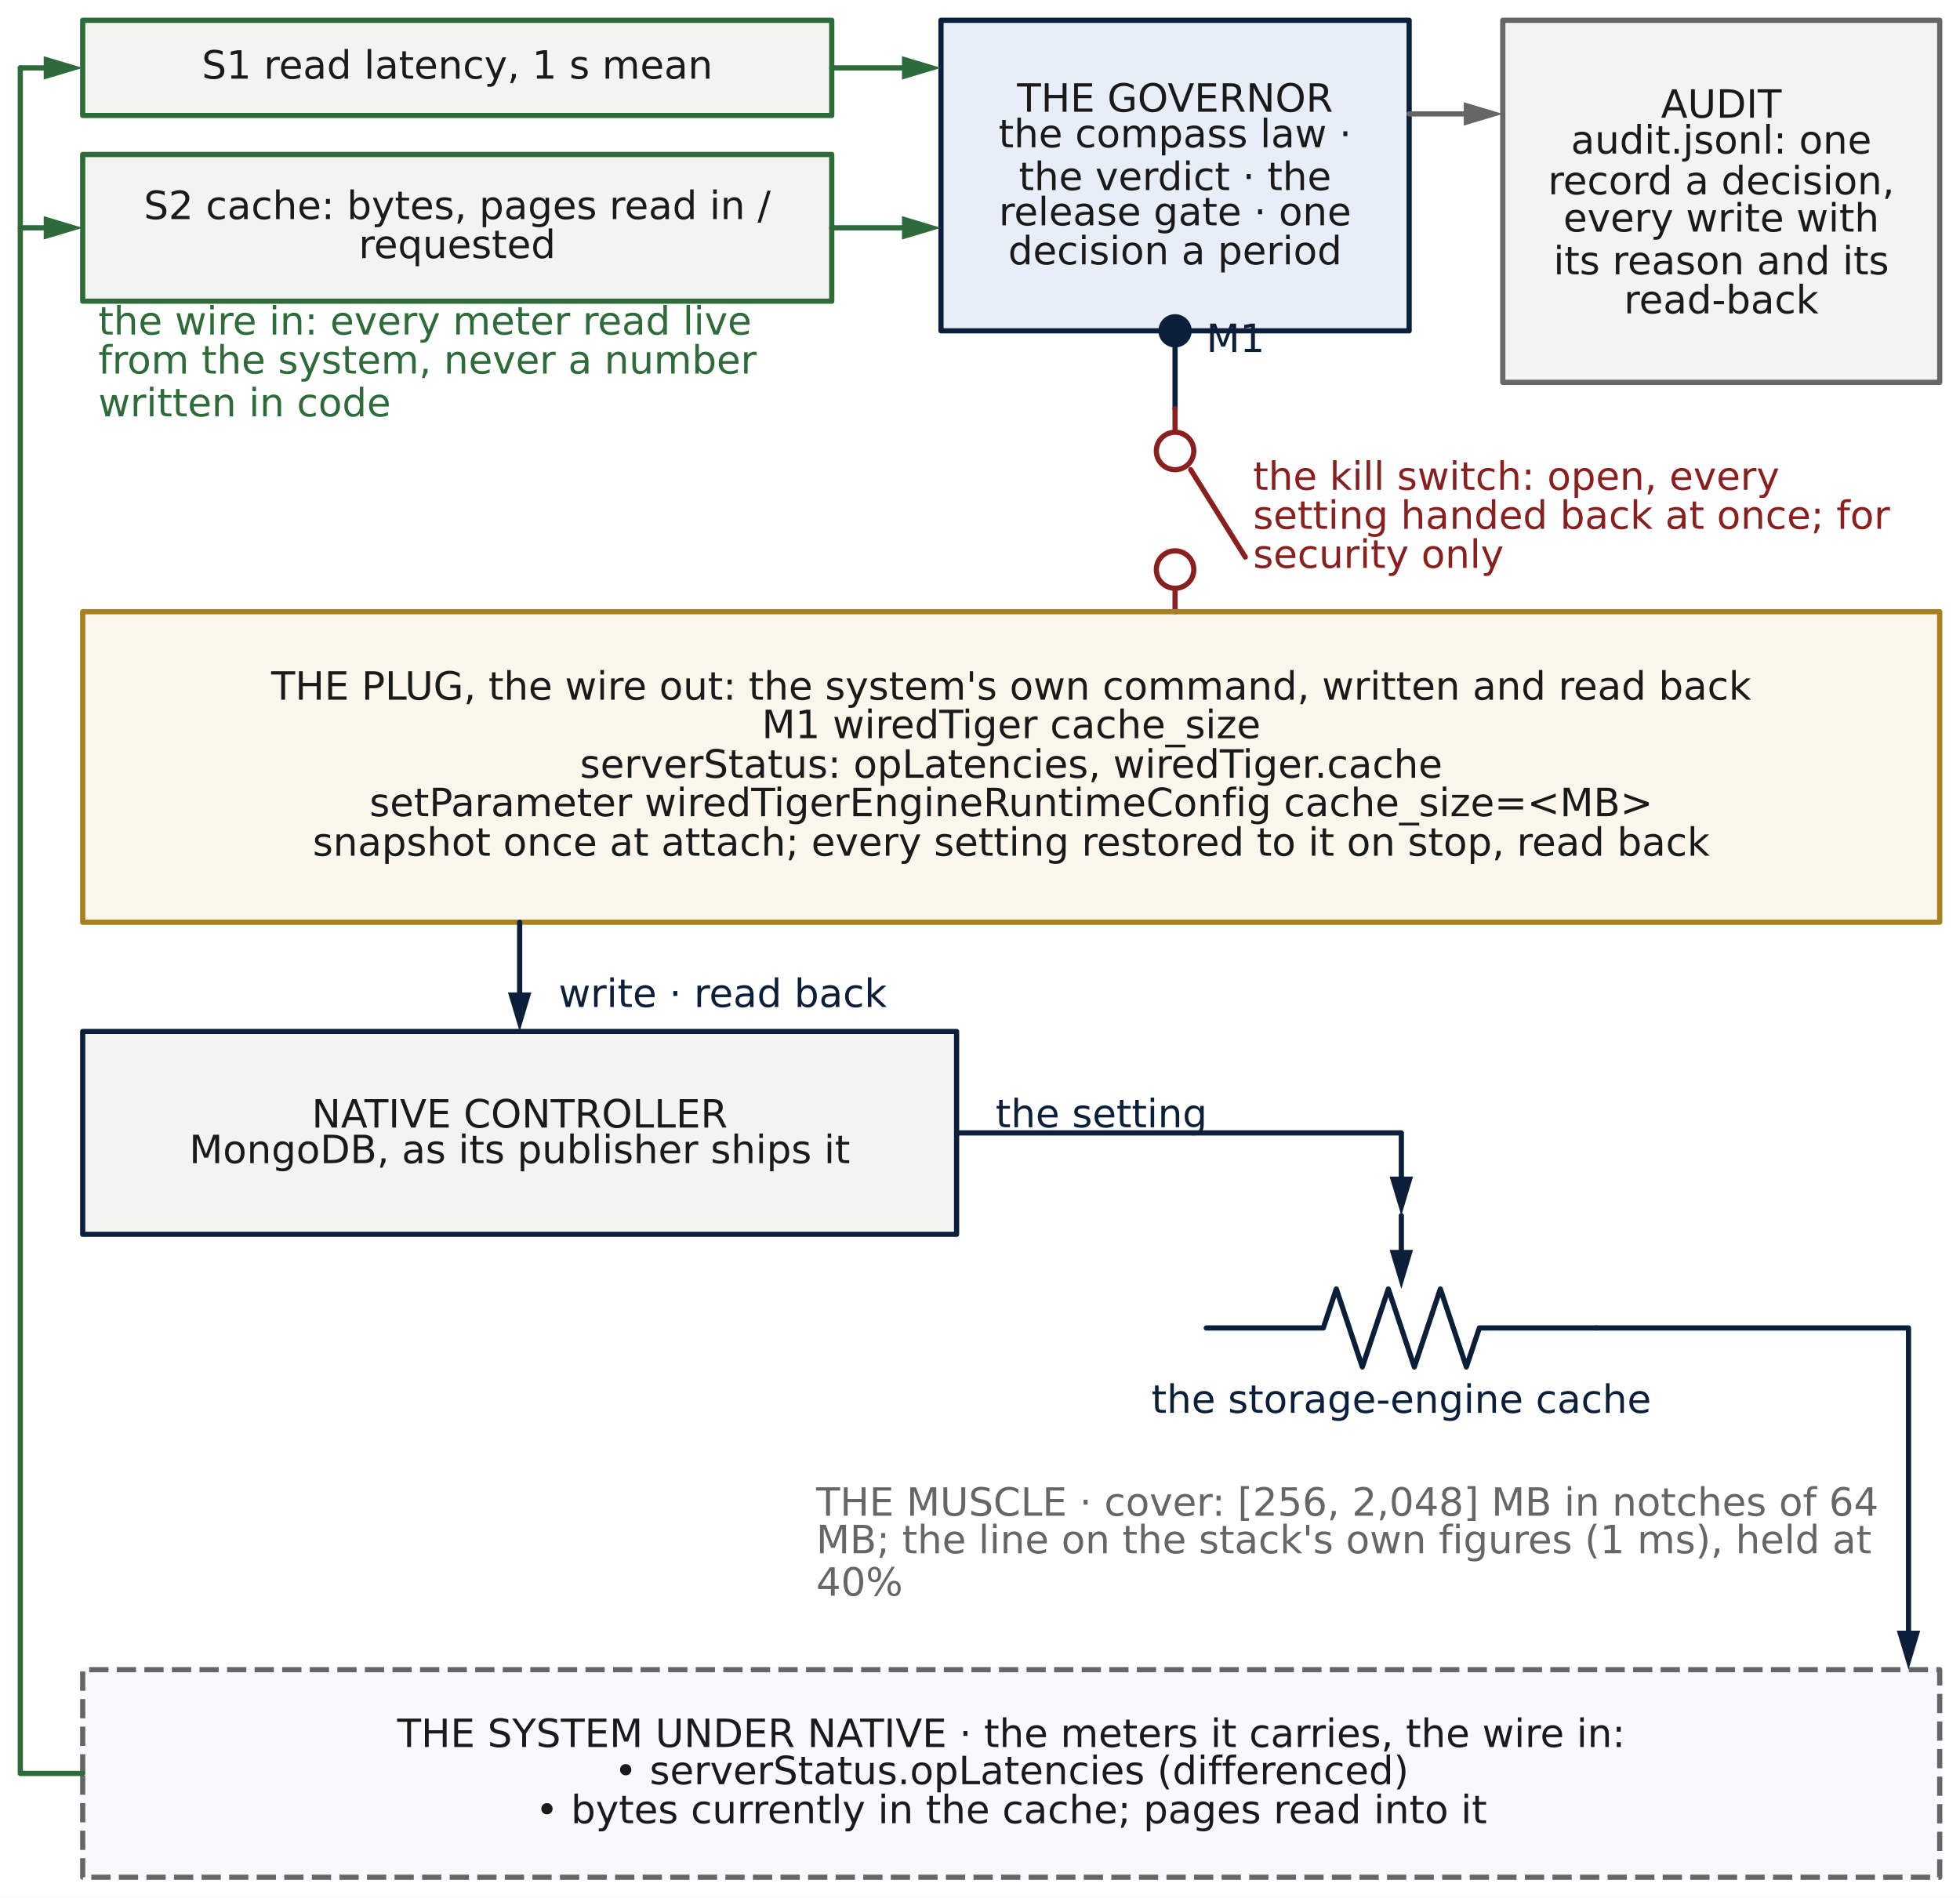
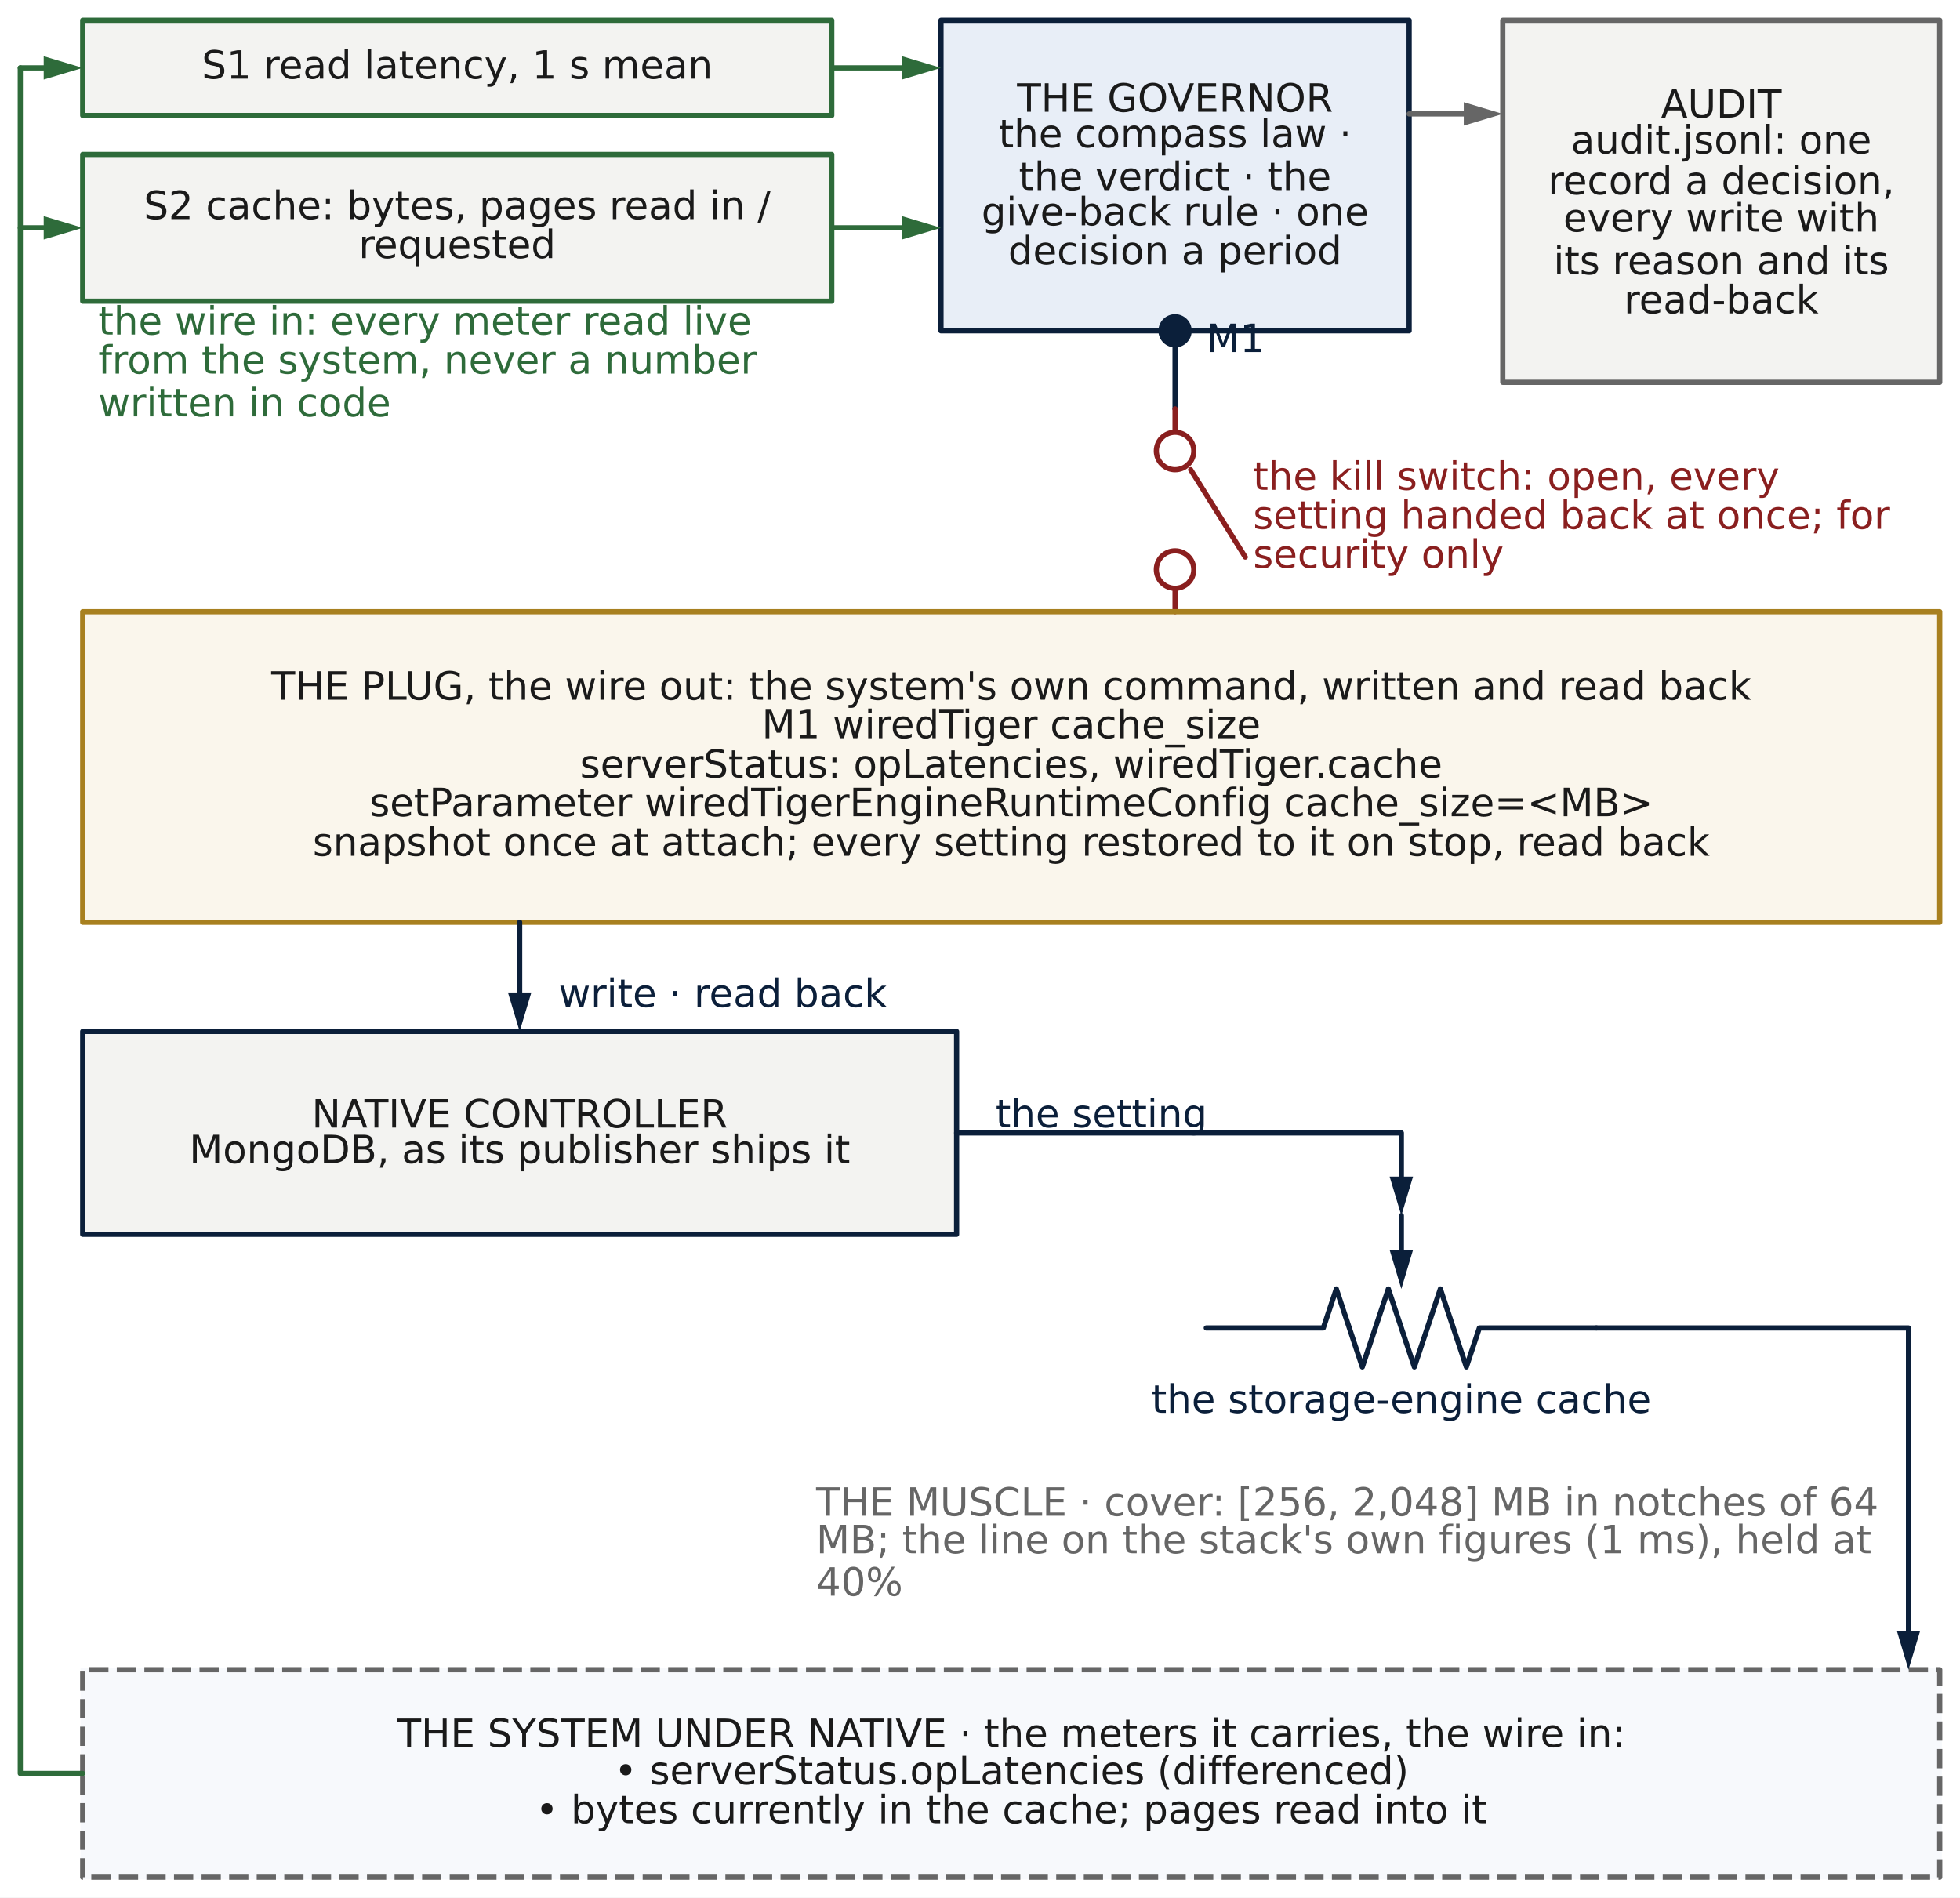
<svg xmlns="http://www.w3.org/2000/svg" width="452.16pt" height="437.76pt" viewBox="0 0 452.16 437.76" version="1.1">
  <defs>
    <style type="text/css">*{stroke-linejoin: round; stroke-linecap: butt}</style>
  </defs>
  <g id="figure_1">
    <g id="patch_1">
      <path d="M 0 437.76  L 452.16 437.76  L 452.16 0  L 0 0  z " style="fill: #ffffff" />
    </g>
    <g id="axes_1">
      <g id="patch_2">
-         <path d="M 217.08 40.5  L 217.08 4.68  L 325.08 4.68  L 325.08 76.32  L 217.08 76.32  z " clip-path="url(#p6c96bd3d50)" style="fill: #e8eef7; stroke: #e8eef7; stroke-linejoin: miter" />
+         <path d="M 217.08 40.5  L 217.08 4.68  L 325.08 4.68  L 325.08 76.32  L 217.08 76.32  z " clip-path="url(#pd5f9abe6d3)" style="fill: #e8eef7; stroke: #e8eef7; stroke-linejoin: miter" />
      </g>
      <g id="patch_3">
-         <path d="M 19.08 15.66  L 19.08 4.68  L 191.88 4.68  L 191.88 26.64  L 19.08 26.64  z " clip-path="url(#p6c96bd3d50)" style="fill: #f3f3f1; stroke: #f3f3f1; stroke-linejoin: miter" />
+         <path d="M 19.08 15.66  L 19.08 4.68  L 191.88 4.68  L 191.88 26.64  L 19.08 26.64  z " clip-path="url(#pd5f9abe6d3)" style="fill: #f3f3f1; stroke: #f3f3f1; stroke-linejoin: miter" />
      </g>
      <g id="patch_4">
-         <path d="M 19.08 52.56  L 19.08 35.64  L 191.88 35.64  L 191.88 69.48  L 19.08 69.48  z " clip-path="url(#p6c96bd3d50)" style="fill: #f3f3f1; stroke: #f3f3f1; stroke-linejoin: miter" />
+         <path d="M 19.08 52.56  L 19.08 35.64  L 191.88 35.64  L 191.88 69.48  L 19.08 69.48  z " clip-path="url(#pd5f9abe6d3)" style="fill: #f3f3f1; stroke: #f3f3f1; stroke-linejoin: miter" />
      </g>
      <g id="patch_5">
-         <path d="M 346.68 46.44  L 346.68 4.68  L 447.48 4.68  L 447.48 88.2  L 346.68 88.2  z " clip-path="url(#p6c96bd3d50)" style="fill: #f3f3f1; stroke: #f3f3f1; stroke-linejoin: miter" />
+         <path d="M 346.68 46.44  L 346.68 4.68  L 447.48 4.68  L 447.48 88.2  L 346.68 88.2  z " clip-path="url(#pd5f9abe6d3)" style="fill: #f3f3f1; stroke: #f3f3f1; stroke-linejoin: miter" />
      </g>
      <g id="patch_6">
-         <path d="M 19.08 176.94  L 19.08 141.12  L 447.48 141.12  L 447.48 212.76  L 19.08 212.76  z " clip-path="url(#p6c96bd3d50)" style="fill: #faf6ec; stroke: #faf6ec; stroke-linejoin: miter" />
+         <path d="M 19.08 176.94  L 19.08 141.12  L 447.48 141.12  L 447.48 212.76  L 19.08 212.76  z " clip-path="url(#pd5f9abe6d3)" style="fill: #faf6ec; stroke: #faf6ec; stroke-linejoin: miter" />
      </g>
      <g id="patch_7">
-         <path d="M 19.08 261.36  L 19.08 237.96  L 220.68 237.96  L 220.68 284.76  L 19.08 284.76  z " clip-path="url(#p6c96bd3d50)" style="fill: #f3f3f1; stroke: #f3f3f1; stroke-linejoin: miter" />
+         <path d="M 19.08 261.36  L 19.08 237.96  L 220.68 237.96  L 220.68 284.76  L 19.08 284.76  z " clip-path="url(#pd5f9abe6d3)" style="fill: #f3f3f1; stroke: #f3f3f1; stroke-linejoin: miter" />
      </g>
      <g id="patch_8">
-         <path d="M 19.08 409.14  L 19.08 385.2  L 447.48 385.2  L 447.48 433.08  L 19.08 433.08  z " clip-path="url(#p6c96bd3d50)" style="fill: #f7f9fc; stroke: #f7f9fc; stroke-linejoin: miter" />
+         <path d="M 19.08 409.14  L 19.08 385.2  L 447.48 385.2  L 447.48 433.08  L 19.08 433.08  z " clip-path="url(#pd5f9abe6d3)" style="fill: #f7f9fc; stroke: #f7f9fc; stroke-linejoin: miter" />
      </g>
      <g id="line2d_1">
-         <path d="M 217.08 40.5  L 217.08 4.68  L 325.08 4.68  L 325.08 76.32  L 217.08 76.32  L 217.08 40.5  " clip-path="url(#p6c96bd3d50)" style="fill: none; stroke: #0b1f3a; stroke-width: 1.2; stroke-linecap: round" />
+         <path d="M 217.08 40.5  L 217.08 4.68  L 325.08 4.68  L 325.08 76.32  L 217.08 76.32  L 217.08 40.5  " clip-path="url(#pd5f9abe6d3)" style="fill: none; stroke: #0b1f3a; stroke-width: 1.2; stroke-linecap: round" />
      </g>
      <g id="line2d_2">
-         <path d="M 19.08 15.66  L 19.08 4.68  L 191.88 4.68  L 191.88 26.64  L 19.08 26.64  L 19.08 15.66  " clip-path="url(#p6c96bd3d50)" style="fill: none; stroke: #2e6b3a; stroke-width: 1.2; stroke-linecap: round" />
+         <path d="M 19.08 15.66  L 19.08 4.68  L 191.88 4.68  L 191.88 26.64  L 19.08 26.64  L 19.08 15.66  " clip-path="url(#pd5f9abe6d3)" style="fill: none; stroke: #2e6b3a; stroke-width: 1.2; stroke-linecap: round" />
      </g>
      <g id="line2d_3">
-         <path d="M 191.88 15.66  L 208.08 15.66  " clip-path="url(#p6c96bd3d50)" style="fill: none; stroke: #2e6b3a; stroke-width: 1.2; stroke-linecap: round" />
+         <path d="M 191.88 15.66  L 208.08 15.66  " clip-path="url(#pd5f9abe6d3)" style="fill: none; stroke: #2e6b3a; stroke-width: 1.2; stroke-linecap: round" />
      </g>
      <g id="patch_9">
-         <path d="M 208.08 12.96  L 217.08 15.66  L 208.08 18.36  z " clip-path="url(#p6c96bd3d50)" style="fill: #2e6b3a" />
+         <path d="M 208.08 12.96  L 217.08 15.66  L 208.08 18.36  z " clip-path="url(#pd5f9abe6d3)" style="fill: #2e6b3a" />
      </g>
      <g id="line2d_4">
-         <path d="M 19.08 52.56  L 19.08 35.64  L 191.88 35.64  L 191.88 69.48  L 19.08 69.48  L 19.08 52.56  " clip-path="url(#p6c96bd3d50)" style="fill: none; stroke: #2e6b3a; stroke-width: 1.2; stroke-linecap: round" />
+         <path d="M 19.08 52.56  L 19.08 35.64  L 191.88 35.64  L 191.88 69.48  L 19.08 69.48  L 19.08 52.56  " clip-path="url(#pd5f9abe6d3)" style="fill: none; stroke: #2e6b3a; stroke-width: 1.2; stroke-linecap: round" />
      </g>
      <g id="line2d_5">
-         <path d="M 191.88 52.56  L 208.08 52.56  " clip-path="url(#p6c96bd3d50)" style="fill: none; stroke: #2e6b3a; stroke-width: 1.2; stroke-linecap: round" />
+         <path d="M 191.88 52.56  L 208.08 52.56  " clip-path="url(#pd5f9abe6d3)" style="fill: none; stroke: #2e6b3a; stroke-width: 1.2; stroke-linecap: round" />
      </g>
      <g id="patch_10">
-         <path d="M 208.08 49.86  L 217.08 52.56  L 208.08 55.26  z " clip-path="url(#p6c96bd3d50)" style="fill: #2e6b3a" />
+         <path d="M 208.08 49.86  L 217.08 52.56  L 208.08 55.26  z " clip-path="url(#pd5f9abe6d3)" style="fill: #2e6b3a" />
      </g>
      <g id="line2d_6">
-         <path d="M 346.68 46.44  L 346.68 4.68  L 447.48 4.68  L 447.48 88.2  L 346.68 88.2  L 346.68 46.44  " clip-path="url(#p6c96bd3d50)" style="fill: none; stroke: #666666; stroke-width: 1.2; stroke-linecap: round" />
+         <path d="M 346.68 46.44  L 346.68 4.68  L 447.48 4.68  L 447.48 88.2  L 346.68 88.2  L 346.68 46.44  " clip-path="url(#pd5f9abe6d3)" style="fill: none; stroke: #666666; stroke-width: 1.2; stroke-linecap: round" />
      </g>
      <g id="line2d_7">
-         <path d="M 325.08 26.28  L 337.68 26.28  " clip-path="url(#p6c96bd3d50)" style="fill: none; stroke: #666666; stroke-width: 1.2; stroke-linecap: round" />
+         <path d="M 325.08 26.28  L 337.68 26.28  " clip-path="url(#pd5f9abe6d3)" style="fill: none; stroke: #666666; stroke-width: 1.2; stroke-linecap: round" />
      </g>
      <g id="patch_11">
-         <path d="M 337.68 23.58  L 346.68 26.28  L 337.68 28.98  z " clip-path="url(#p6c96bd3d50)" style="fill: #666666" />
+         <path d="M 337.68 23.58  L 346.68 26.28  L 337.68 28.98  z " clip-path="url(#pd5f9abe6d3)" style="fill: #666666" />
      </g>
      <g id="line2d_8">
-         <path d="M 271.08 76.32  L 271.08 85.32  L 271.08 94.32  " clip-path="url(#p6c96bd3d50)" style="fill: none; stroke: #0b1f3a; stroke-width: 1.2; stroke-linecap: round" />
+         <path d="M 271.08 76.32  L 271.08 85.32  L 271.08 94.32  " clip-path="url(#pd5f9abe6d3)" style="fill: none; stroke: #0b1f3a; stroke-width: 1.2; stroke-linecap: round" />
      </g>
      <g id="line2d_9">
-         <path d="M 271.08 94.32  L 271.08 99.72  M 274.68 108.36  L 287.28 128.52  M 271.08 135.72  L 271.08 141.12  " clip-path="url(#p6c96bd3d50)" style="fill: none; stroke: #8a1f1f; stroke-width: 1.2; stroke-linecap: round" />
+         <path d="M 271.08 94.32  L 271.08 99.72  M 274.68 108.36  L 287.28 128.52  M 271.08 135.72  L 271.08 141.12  " clip-path="url(#pd5f9abe6d3)" style="fill: none; stroke: #8a1f1f; stroke-width: 1.2; stroke-linecap: round" />
      </g>
      <g id="line2d_10">
-         <path d="M 19.08 176.94  L 19.08 141.12  L 447.48 141.12  L 447.48 212.76  L 19.08 212.76  L 19.08 176.94  " clip-path="url(#p6c96bd3d50)" style="fill: none; stroke: #a8801f; stroke-width: 1.2; stroke-linecap: round" />
+         <path d="M 19.08 176.94  L 19.08 141.12  L 447.48 141.12  L 447.48 212.76  L 19.08 212.76  L 19.08 176.94  " clip-path="url(#pd5f9abe6d3)" style="fill: none; stroke: #a8801f; stroke-width: 1.2; stroke-linecap: round" />
      </g>
      <g id="line2d_11">
-         <path d="M 19.08 261.36  L 19.08 237.96  L 220.68 237.96  L 220.68 284.76  L 19.08 284.76  L 19.08 261.36  " clip-path="url(#p6c96bd3d50)" style="fill: none; stroke: #0b1f3a; stroke-width: 1.2; stroke-linecap: round" />
+         <path d="M 19.08 261.36  L 19.08 237.96  L 220.68 237.96  L 220.68 284.76  L 19.08 284.76  L 19.08 261.36  " clip-path="url(#pd5f9abe6d3)" style="fill: none; stroke: #0b1f3a; stroke-width: 1.2; stroke-linecap: round" />
      </g>
      <g id="line2d_12">
-         <path d="M 119.88 212.76  L 119.88 228.96  " clip-path="url(#p6c96bd3d50)" style="fill: none; stroke: #0b1f3a; stroke-width: 1.2; stroke-linecap: round" />
+         <path d="M 119.88 212.76  L 119.88 228.96  " clip-path="url(#pd5f9abe6d3)" style="fill: none; stroke: #0b1f3a; stroke-width: 1.2; stroke-linecap: round" />
      </g>
      <g id="patch_12">
-         <path d="M 122.58 228.96  L 119.88 237.96  L 117.18 228.96  z " clip-path="url(#p6c96bd3d50)" style="fill: #0b1f3a" />
+         <path d="M 122.58 228.96  L 119.88 237.96  L 117.18 228.96  z " clip-path="url(#pd5f9abe6d3)" style="fill: #0b1f3a" />
      </g>
      <g id="line2d_13">
-         <path d="M 278.28 306.36  L 305.28 306.36  L 308.28 297.36  L 314.28 315.36  L 320.28 297.36  L 326.28 315.36  L 332.28 297.36  L 338.28 315.36  L 341.28 306.36  L 368.28 306.36  " clip-path="url(#p6c96bd3d50)" style="fill: none; stroke: #0b1f3a; stroke-width: 1.2; stroke-linecap: round" />
+         <path d="M 278.28 306.36  L 305.28 306.36  L 308.28 297.36  L 314.28 315.36  L 320.28 297.36  L 326.28 315.36  L 332.28 297.36  L 338.28 315.36  L 341.28 306.36  L 368.28 306.36  " clip-path="url(#pd5f9abe6d3)" style="fill: none; stroke: #0b1f3a; stroke-width: 1.2; stroke-linecap: round" />
      </g>
      <g id="line2d_14">
-         <path d="M 323.28 280.44  L 323.28 288.36  " clip-path="url(#p6c96bd3d50)" style="fill: none; stroke: #0b1f3a; stroke-width: 1.2; stroke-linecap: round" />
+         <path d="M 323.28 280.44  L 323.28 288.36  " clip-path="url(#pd5f9abe6d3)" style="fill: none; stroke: #0b1f3a; stroke-width: 1.2; stroke-linecap: round" />
      </g>
      <g id="patch_13">
-         <path d="M 325.98 288.36  L 323.28 297.36  L 320.58 288.36  z " clip-path="url(#p6c96bd3d50)" style="fill: #0b1f3a" />
+         <path d="M 325.98 288.36  L 323.28 297.36  L 320.58 288.36  z " clip-path="url(#pd5f9abe6d3)" style="fill: #0b1f3a" />
      </g>
      <g id="line2d_15">
-         <path d="M 220.68 261.36  L 323.28 261.36  L 323.28 271.44  " clip-path="url(#p6c96bd3d50)" style="fill: none; stroke: #0b1f3a; stroke-width: 1.2; stroke-linecap: round" />
+         <path d="M 220.68 261.36  L 323.28 261.36  L 323.28 271.44  " clip-path="url(#pd5f9abe6d3)" style="fill: none; stroke: #0b1f3a; stroke-width: 1.2; stroke-linecap: round" />
      </g>
      <g id="patch_14">
-         <path d="M 325.98 271.44  L 323.28 280.44  L 320.58 271.44  z " clip-path="url(#p6c96bd3d50)" style="fill: #0b1f3a" />
+         <path d="M 325.98 271.44  L 323.28 280.44  L 320.58 271.44  z " clip-path="url(#pd5f9abe6d3)" style="fill: #0b1f3a" />
      </g>
      <g id="line2d_16">
-         <path d="M 19.08 409.14  L 19.08 385.2  L 447.48 385.2  L 447.48 433.08  L 19.08 433.08  L 19.08 409.14  " clip-path="url(#p6c96bd3d50)" style="fill: none; stroke-dasharray: 4.44,1.92; stroke-dashoffset: 0; stroke: #666666; stroke-width: 1.2" />
+         <path d="M 19.08 409.14  L 19.08 385.2  L 447.48 385.2  L 447.48 433.08  L 19.08 433.08  L 19.08 409.14  " clip-path="url(#pd5f9abe6d3)" style="fill: none; stroke-dasharray: 4.44,1.92; stroke-dashoffset: 0; stroke: #666666; stroke-width: 1.2" />
      </g>
      <g id="line2d_17">
-         <path d="M 368.28 306.36  L 440.28 306.36  L 440.28 376.2  " clip-path="url(#p6c96bd3d50)" style="fill: none; stroke: #0b1f3a; stroke-width: 1.2; stroke-linecap: round" />
+         <path d="M 368.28 306.36  L 440.28 306.36  L 440.28 376.2  " clip-path="url(#pd5f9abe6d3)" style="fill: none; stroke: #0b1f3a; stroke-width: 1.2; stroke-linecap: round" />
      </g>
      <g id="patch_15">
-         <path d="M 442.98 376.2  L 440.28 385.2  L 437.58 376.2  z " clip-path="url(#p6c96bd3d50)" style="fill: #0b1f3a" />
+         <path d="M 442.98 376.2  L 440.28 385.2  L 437.58 376.2  z " clip-path="url(#pd5f9abe6d3)" style="fill: #0b1f3a" />
      </g>
      <g id="line2d_18">
-         <path d="M 19.08 409.14  L 4.68 409.14  L 4.68 15.66  " clip-path="url(#p6c96bd3d50)" style="fill: none; stroke: #2e6b3a; stroke-width: 1.2; stroke-linecap: round" />
+         <path d="M 19.08 409.14  L 4.68 409.14  L 4.68 15.66  " clip-path="url(#pd5f9abe6d3)" style="fill: none; stroke: #2e6b3a; stroke-width: 1.2; stroke-linecap: round" />
      </g>
      <g id="line2d_19">
-         <path d="M 4.68 15.66  L 10.08 15.66  " clip-path="url(#p6c96bd3d50)" style="fill: none; stroke: #2e6b3a; stroke-width: 1.2; stroke-linecap: round" />
+         <path d="M 4.68 15.66  L 10.08 15.66  " clip-path="url(#pd5f9abe6d3)" style="fill: none; stroke: #2e6b3a; stroke-width: 1.2; stroke-linecap: round" />
      </g>
      <g id="patch_16">
-         <path d="M 10.08 12.96  L 19.08 15.66  L 10.08 18.36  z " clip-path="url(#p6c96bd3d50)" style="fill: #2e6b3a" />
+         <path d="M 10.08 12.96  L 19.08 15.66  L 10.08 18.36  z " clip-path="url(#pd5f9abe6d3)" style="fill: #2e6b3a" />
      </g>
      <g id="line2d_20">
-         <path d="M 4.68 52.56  L 10.08 52.56  " clip-path="url(#p6c96bd3d50)" style="fill: none; stroke: #2e6b3a; stroke-width: 1.2; stroke-linecap: round" />
+         <path d="M 4.68 52.56  L 10.08 52.56  " clip-path="url(#pd5f9abe6d3)" style="fill: none; stroke: #2e6b3a; stroke-width: 1.2; stroke-linecap: round" />
      </g>
      <g id="patch_17">
-         <path d="M 10.08 49.86  L 19.08 52.56  L 10.08 55.26  z " clip-path="url(#p6c96bd3d50)" style="fill: #2e6b3a" />
+         <path d="M 10.08 49.86  L 19.08 52.56  L 10.08 55.26  z " clip-path="url(#pd5f9abe6d3)" style="fill: #2e6b3a" />
      </g>
      <g id="text_1">
        <text style="font-size: 9px; font-family: 'DejaVu Sans'; fill: #1a1a1a" transform="translate(234.6391 25.77586)">THE GOVERNOR</text>
        <text style="font-size: 9px; font-family: 'DejaVu Sans'; fill: #1a1a1a" transform="translate(230.3726 33.98344)">the compass law ·</text>
        <text style="font-size: 9px; font-family: 'DejaVu Sans'; fill: #1a1a1a" transform="translate(235.0406 43.85531)">the verdict · the</text>
-         <text style="font-size: 9px; font-family: 'DejaVu Sans'; fill: #1a1a1a" transform="translate(230.4281 51.98344)">release gate · one</text>
+         <text style="font-size: 9px; font-family: 'DejaVu Sans'; fill: #1a1a1a" transform="translate(226.407 51.98344)">give-back rule · one</text>
        <text style="font-size: 9px; font-family: 'DejaVu Sans'; fill: #1a1a1a" transform="translate(232.5762 60.98344)">decision a period</text>
      </g>
      <g id="text_2">
        <text style="font-size: 9px; font-family: 'DejaVu Sans'; text-anchor: middle; fill: #1a1a1a" x="105.48" y="18.143" transform="rotate(-0 105.48 18.14344)">S1 read latency, 1 s mean</text>
      </g>
      <g id="text_3">
        <text style="font-size: 9px; font-family: 'DejaVu Sans'; fill: #1a1a1a" transform="translate(33.17203 50.54344)">S2 cache: bytes, pages read in /</text>
        <text style="font-size: 9px; font-family: 'DejaVu Sans'; fill: #1a1a1a" transform="translate(82.74867 59.54344)">requested</text>
      </g>
      <g id="text_4">
        <text style="font-size: 9px; font-family: 'DejaVu Sans'; fill: #1a1a1a" transform="translate(383.1673 27.1568)">AUDIT</text>
        <text style="font-size: 9px; font-family: 'DejaVu Sans'; fill: #1a1a1a" transform="translate(362.3991 35.42344)">audit.jsonl: one</text>
        <text style="font-size: 9px; font-family: 'DejaVu Sans'; fill: #1a1a1a" transform="translate(357.1066 44.83617)">record a decision,</text>
        <text style="font-size: 9px; font-family: 'DejaVu Sans'; fill: #1a1a1a" transform="translate(360.6455 53.42344)">every write with</text>
        <text style="font-size: 9px; font-family: 'DejaVu Sans'; fill: #1a1a1a" transform="translate(358.3793 63.29531)">its reason and its</text>
        <text style="font-size: 9px; font-family: 'DejaVu Sans'; fill: #1a1a1a" transform="translate(374.6278 72.29531)">read-back</text>
      </g>
      <g id="text_5">
        <text style="font-size: 9px; font-family: 'DejaVu Sans'; fill: #2e6b3a" transform="translate(22.68 77.18344)">the wire in: every meter read live</text>
        <text style="font-size: 9px; font-family: 'DejaVu Sans'; fill: #2e6b3a" transform="translate(22.68 86.18344)">from the system, never a number</text>
        <text style="font-size: 9px; font-family: 'DejaVu Sans'; fill: #2e6b3a" transform="translate(22.68 96.05531)">written in code</text>
      </g>
      <g id="text_6">
        <text style="font-size: 9px; font-family: 'DejaVu Sans'; text-anchor: start; fill: #0b1f3a" x="278.28" y="81.221" transform="rotate(-0 278.28 81.22078)">M1</text>
      </g>
      <g id="patch_18">
-         <path d="M 271.08 108.36  C 272.226 108.36 273.325 107.905 274.135 107.095  C 274.945 106.285 275.4 105.186 275.4 104.04  C 275.4 102.894 274.945 101.795 274.135 100.985  C 273.325 100.175 272.226 99.72 271.08 99.72  C 269.934 99.72 268.835 100.175 268.025 100.985  C 267.215 101.795 266.76 102.894 266.76 104.04  C 266.76 105.186 267.215 106.285 268.025 107.095  C 268.835 107.905 269.934 108.36 271.08 108.36  z " clip-path="url(#p6c96bd3d50)" style="fill: #ffffff; stroke: #8a1f1f; stroke-width: 1.2; stroke-linejoin: miter" />
+         <path d="M 271.08 108.36  C 272.226 108.36 273.325 107.905 274.135 107.095  C 274.945 106.285 275.4 105.186 275.4 104.04  C 275.4 102.894 274.945 101.795 274.135 100.985  C 273.325 100.175 272.226 99.72 271.08 99.72  C 269.934 99.72 268.835 100.175 268.025 100.985  C 267.215 101.795 266.76 102.894 266.76 104.04  C 266.76 105.186 267.215 106.285 268.025 107.095  C 268.835 107.905 269.934 108.36 271.08 108.36  z " clip-path="url(#pd5f9abe6d3)" style="fill: #ffffff; stroke: #8a1f1f; stroke-width: 1.2; stroke-linejoin: miter" />
      </g>
      <g id="patch_19">
-         <path d="M 271.08 135.72  C 272.226 135.72 273.325 135.265 274.135 134.455  C 274.945 133.645 275.4 132.546 275.4 131.4  C 275.4 130.254 274.945 129.155 274.135 128.345  C 273.325 127.535 272.226 127.08 271.08 127.08  C 269.934 127.08 268.835 127.535 268.025 128.345  C 267.215 129.155 266.76 130.254 266.76 131.4  C 266.76 132.546 267.215 133.645 268.025 134.455  C 268.835 135.265 269.934 135.72 271.08 135.72  z " clip-path="url(#p6c96bd3d50)" style="fill: #ffffff; stroke: #8a1f1f; stroke-width: 1.2; stroke-linejoin: miter" />
+         <path d="M 271.08 135.72  C 272.226 135.72 273.325 135.265 274.135 134.455  C 274.945 133.645 275.4 132.546 275.4 131.4  C 275.4 130.254 274.945 129.155 274.135 128.345  C 273.325 127.535 272.226 127.08 271.08 127.08  C 269.934 127.08 268.835 127.535 268.025 128.345  C 267.215 129.155 266.76 130.254 266.76 131.4  C 266.76 132.546 267.215 133.645 268.025 134.455  C 268.835 135.265 269.934 135.72 271.08 135.72  z " clip-path="url(#pd5f9abe6d3)" style="fill: #ffffff; stroke: #8a1f1f; stroke-width: 1.2; stroke-linejoin: miter" />
      </g>
      <g id="text_7">
        <text style="font-size: 9px; font-family: 'DejaVu Sans'; fill: #8a1f1f" transform="translate(289.08 113.0034)">the kill switch: open, every</text>
        <text style="font-size: 9px; font-family: 'DejaVu Sans'; fill: #8a1f1f" transform="translate(289.08 122.0034)">setting handed back at once; for</text>
        <text style="font-size: 9px; font-family: 'DejaVu Sans'; fill: #8a1f1f" transform="translate(289.08 131.0034)">security only</text>
      </g>
      <g id="text_8">
        <text style="font-size: 9px; font-family: 'DejaVu Sans'; fill: #1a1a1a" transform="translate(62.58023 161.4234)">THE PLUG, the wire out: the system's own command, written and read back</text>
        <text style="font-size: 9px; font-family: 'DejaVu Sans'; fill: #1a1a1a" transform="translate(175.7292 170.2983)">M1 wiredTiger cache_size</text>
        <text style="font-size: 9px; font-family: 'DejaVu Sans'; fill: #1a1a1a" transform="translate(133.8047 179.4234)">serverStatus: opLatencies, wiredTiger.cache</text>
        <text style="font-size: 9px; font-family: 'DejaVu Sans'; fill: #1a1a1a" transform="translate(85.24617 188.2983)">setParameter wiredTigerEngineRuntimeConfig cache_size=&lt;MB&gt;</text>
        <text style="font-size: 9px; font-family: 'DejaVu Sans'; fill: #1a1a1a" transform="translate(72.15047 197.4234)">snapshot once at attach; every setting restored to it on stop, read back</text>
      </g>
      <g id="text_9">
        <text style="font-size: 9px; font-family: 'DejaVu Sans'; fill: #1a1a1a" transform="translate(71.90297 260.1359)">NATIVE CONTROLLER</text>
        <text style="font-size: 9px; font-family: 'DejaVu Sans'; fill: #1a1a1a" transform="translate(43.64578 268.3434)">MongoDB, as its publisher ships it</text>
      </g>
      <g id="text_10">
        <text style="font-size: 9px; font-family: 'DejaVu Sans'; text-anchor: start; fill: #0b1f3a" x="128.88" y="232.315" transform="rotate(-0 128.88 232.3153)">write · read back</text>
      </g>
      <g id="text_11">
        <text style="font-size: 9px; font-family: 'DejaVu Sans'; text-anchor: middle; fill: #0b1f3a" x="323.28" y="325.943" transform="rotate(-0 323.28 325.9434)">the storage-engine cache</text>
      </g>
      <g id="text_12">
        <text style="font-size: 9px; font-family: 'DejaVu Sans'; text-anchor: start; fill: #0b1f3a" x="229.68" y="260.063" transform="rotate(-0 229.68 260.0634)">the setting</text>
      </g>
      <g id="text_13">
        <text style="font-size: 9px; font-family: 'DejaVu Sans'; fill: #666666" transform="translate(188.28 349.6859)">THE MUSCLE · cover: [256, 2,048] MB in notches of 64</text>
        <text style="font-size: 9px; font-family: 'DejaVu Sans'; fill: #666666" transform="translate(188.28 358.3434)">MB; the line on the stack's own figures (1 ms), held at</text>
        <text style="font-size: 9px; font-family: 'DejaVu Sans'; fill: #666666" transform="translate(188.28 368.1359)">40%</text>
      </g>
      <g id="text_14">
        <text style="font-size: 9px; font-family: 'DejaVu Sans'; fill: #1a1a1a" transform="translate(91.63898 403.0362)">THE SYSTEM UNDER NATIVE · the meters it carries, the wire in:</text>
        <text style="font-size: 9px; font-family: 'DejaVu Sans'; fill: #1a1a1a" transform="translate(141.6945 411.6234)">• serverStatus.opLatencies (differenced)</text>
        <text style="font-size: 9px; font-family: 'DejaVu Sans'; fill: #1a1a1a" transform="translate(123.5278 420.6234)">• bytes currently in the cache; pages read into it</text>
      </g>
      <g id="patch_20">
-         <path d="M 271.08 79.56  C 271.939 79.56 272.763 79.219 273.371 78.611  C 273.979 78.003 274.32 77.179 274.32 76.32  C 274.32 75.461 273.979 74.637 273.371 74.029  C 272.763 73.421 271.939 73.08 271.08 73.08  C 270.221 73.08 269.397 73.421 268.789 74.029  C 268.181 74.637 267.84 75.461 267.84 76.32  C 267.84 77.179 268.181 78.003 268.789 78.611  C 269.397 79.219 270.221 79.56 271.08 79.56  z " clip-path="url(#p6c96bd3d50)" style="fill: #0b1f3a; stroke: #0b1f3a; stroke-width: 1.2; stroke-linejoin: miter" />
+         <path d="M 271.08 79.56  C 271.939 79.56 272.763 79.219 273.371 78.611  C 273.979 78.003 274.32 77.179 274.32 76.32  C 274.32 75.461 273.979 74.637 273.371 74.029  C 272.763 73.421 271.939 73.08 271.08 73.08  C 270.221 73.08 269.397 73.421 268.789 74.029  C 268.181 74.637 267.84 75.461 267.84 76.32  C 267.84 77.179 268.181 78.003 268.789 78.611  C 269.397 79.219 270.221 79.56 271.08 79.56  z " clip-path="url(#pd5f9abe6d3)" style="fill: #0b1f3a; stroke: #0b1f3a; stroke-width: 1.2; stroke-linejoin: miter" />
      </g>
    </g>
  </g>
  <defs>
-     <clipPath id="p6c96bd3d50">
+     <clipPath id="pd5f9abe6d3">
      <rect x="0" y="-0" width="452.16" height="437.76" />
    </clipPath>
  </defs>
</svg>
